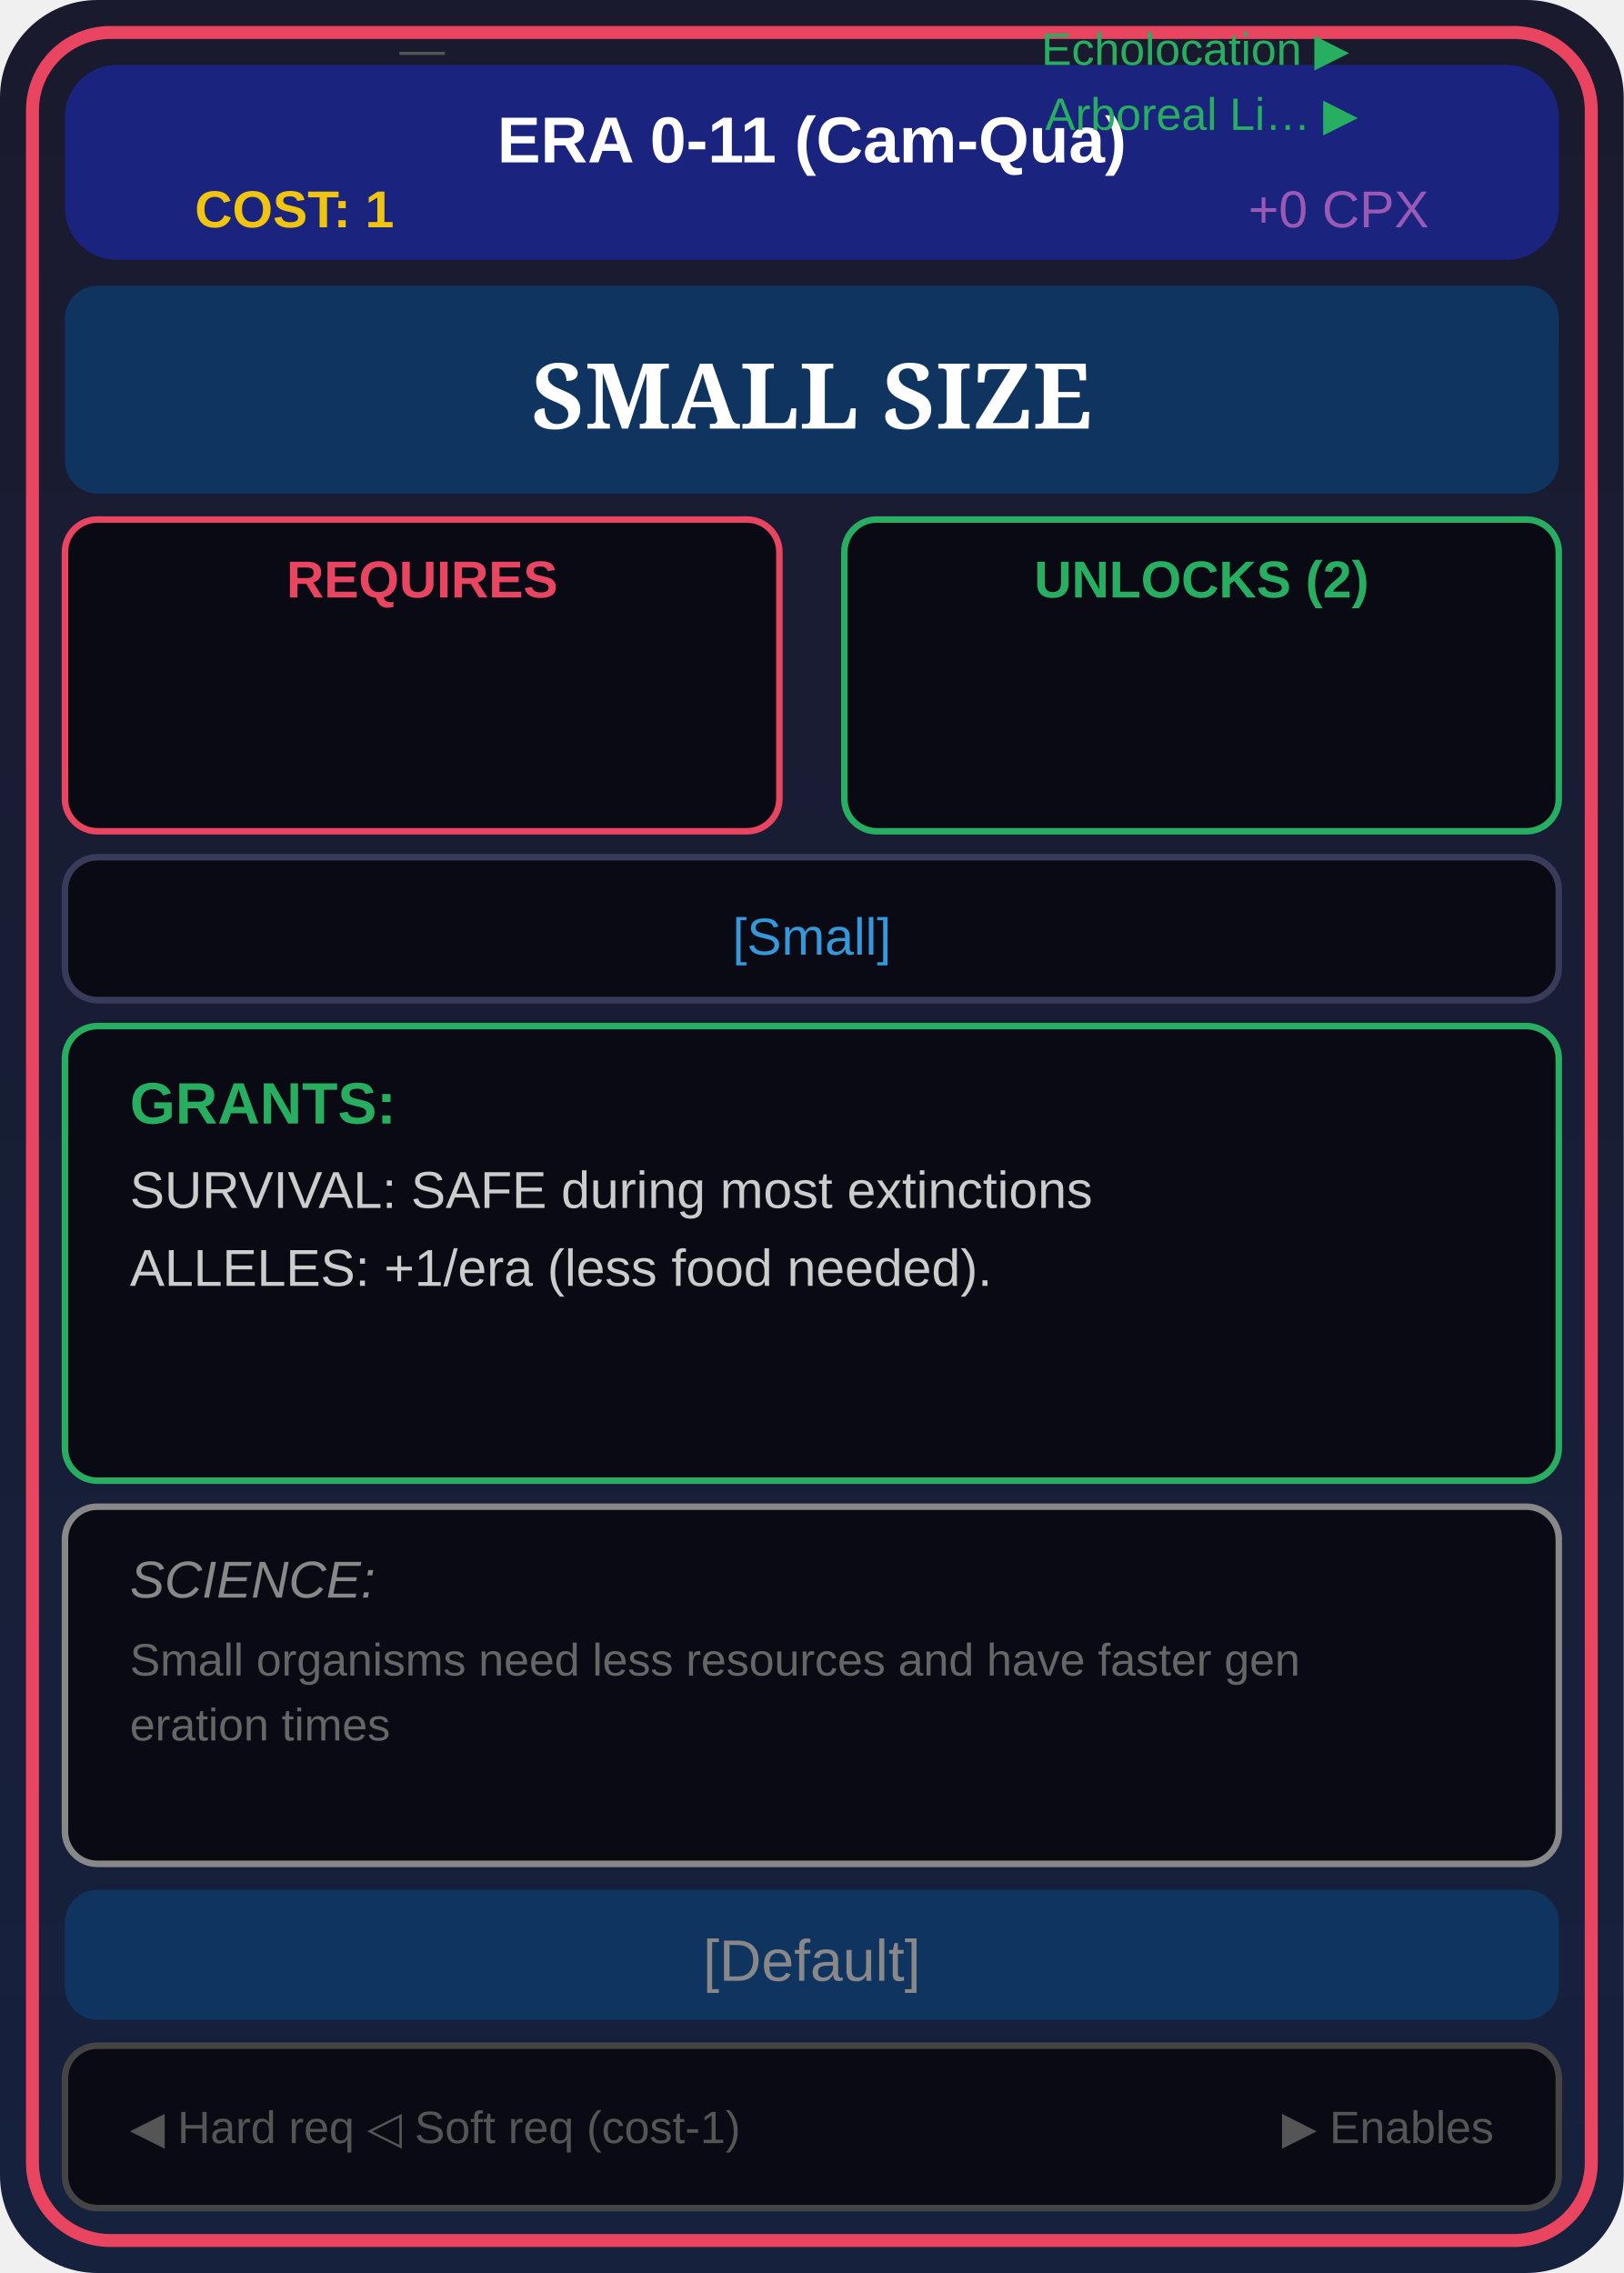
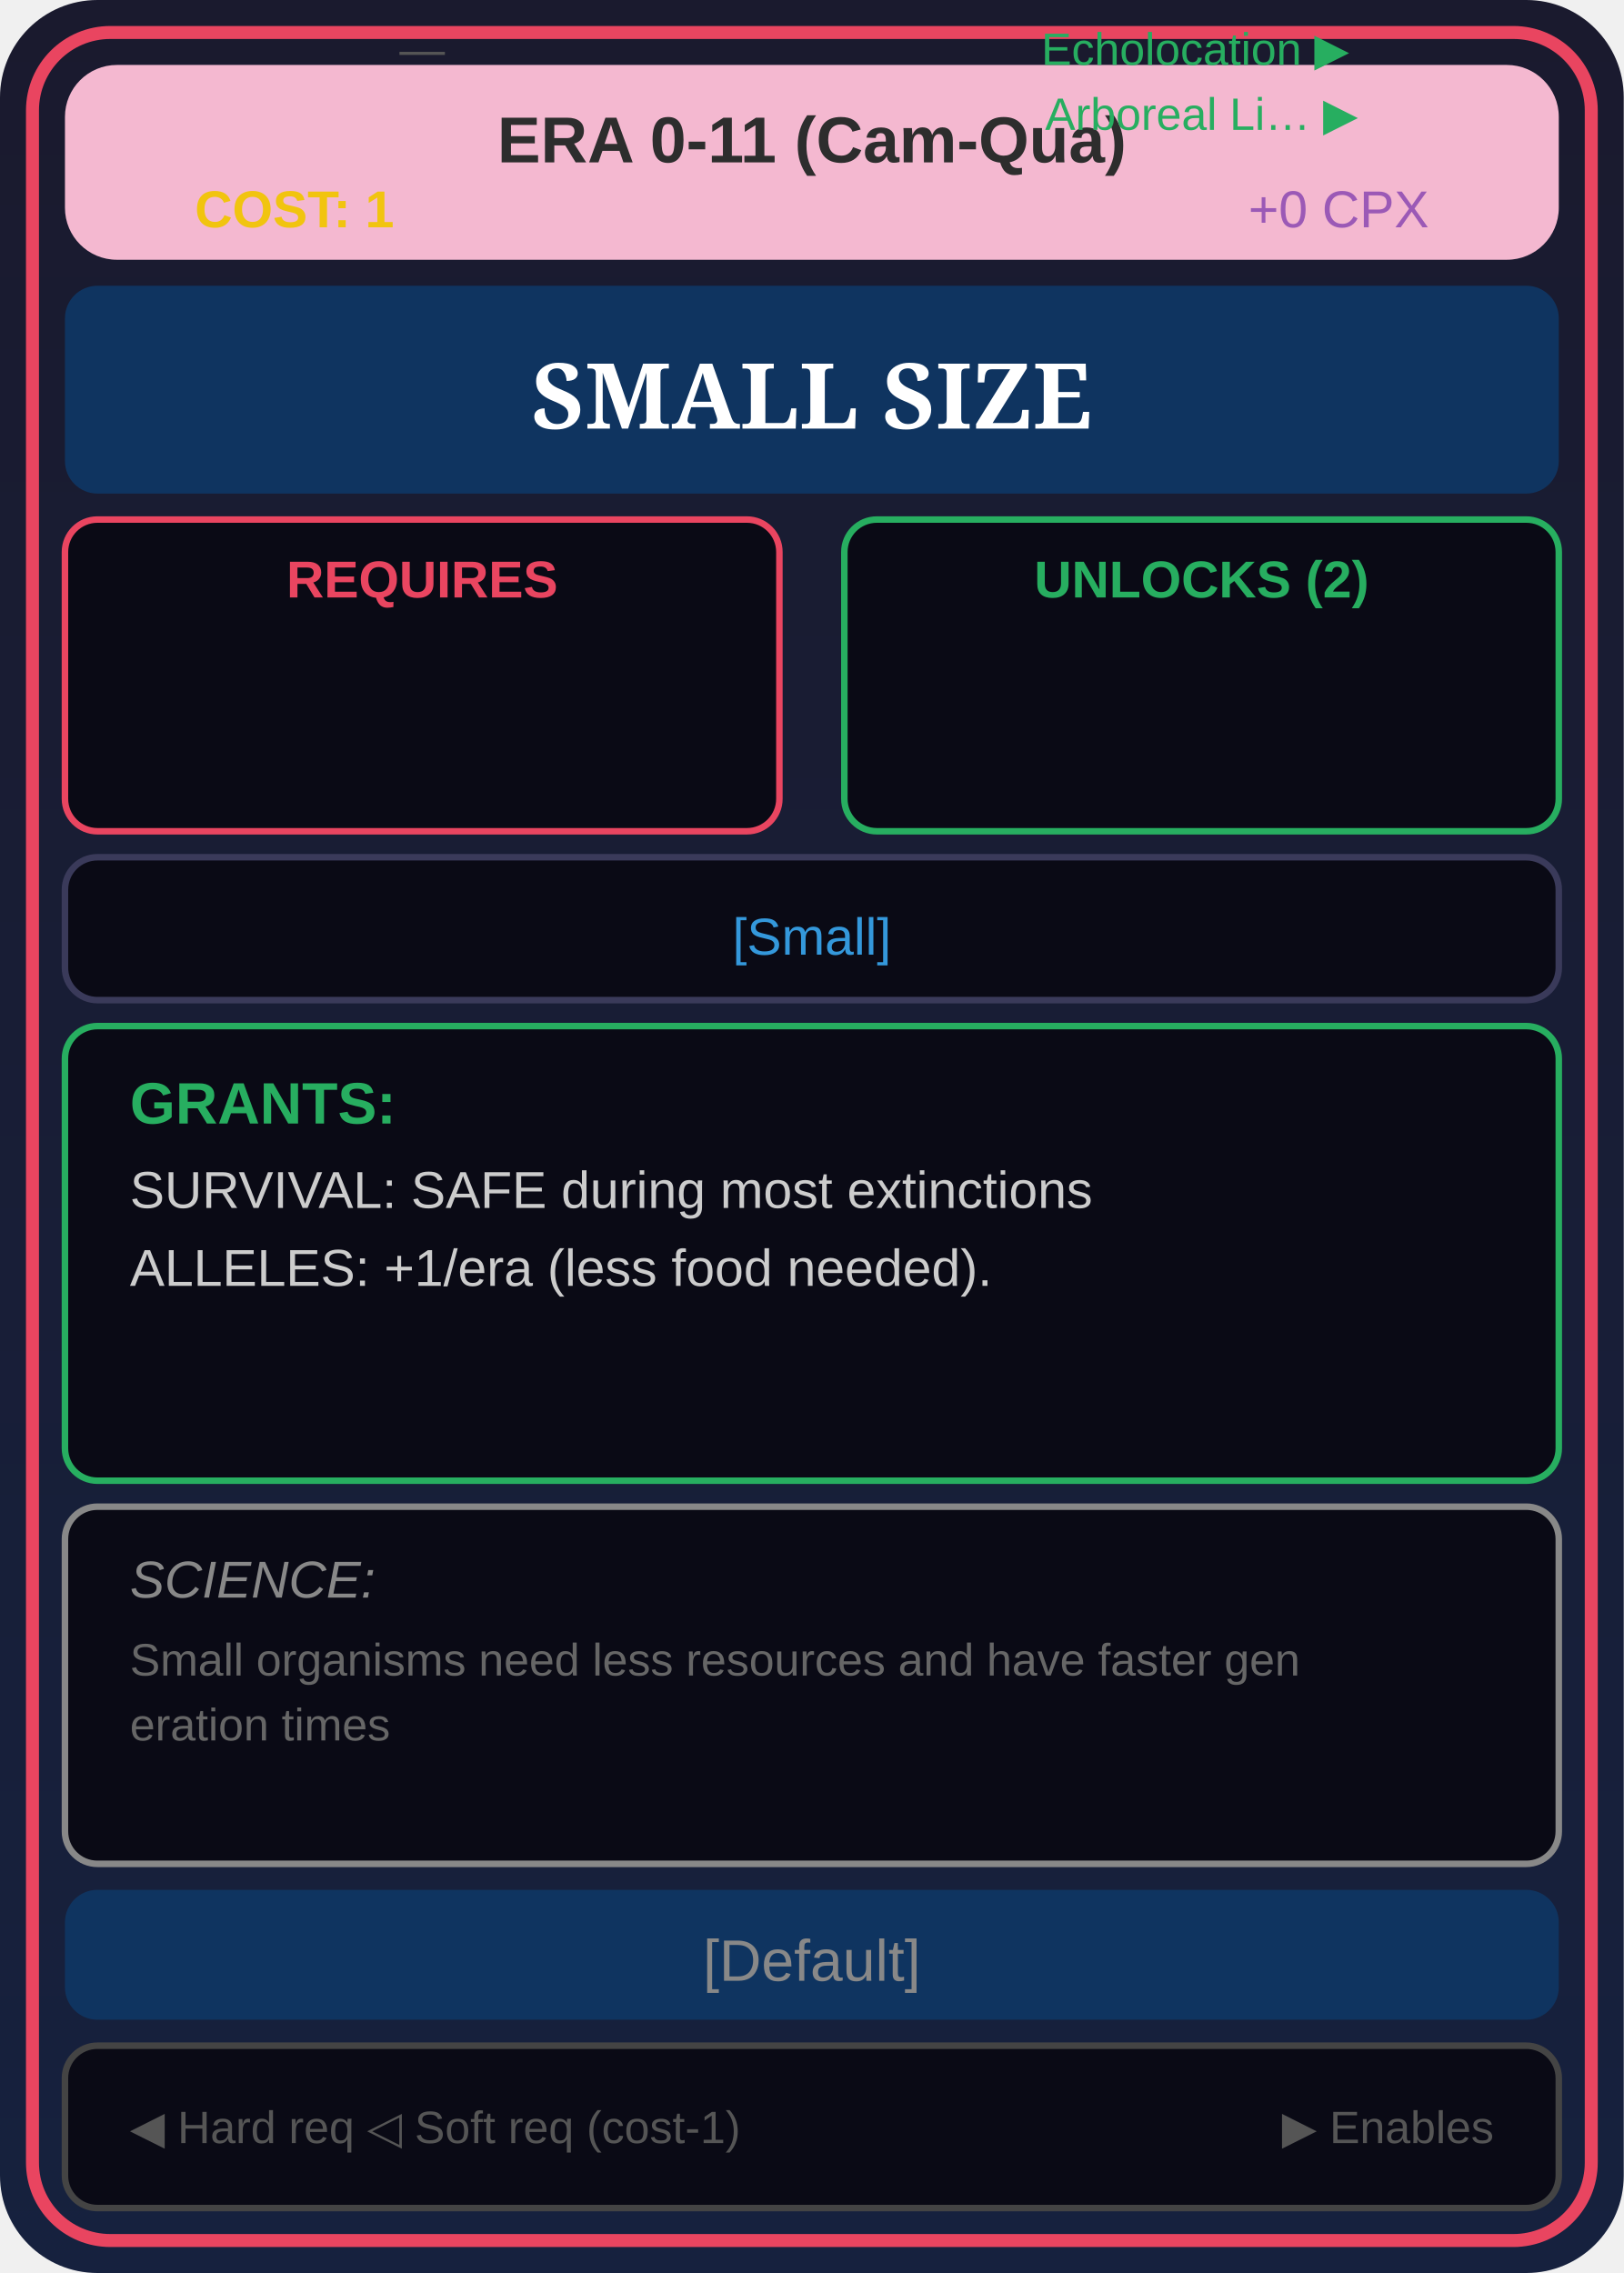
<svg xmlns="http://www.w3.org/2000/svg" viewBox="0 0 250 350" width="250" height="350">
  <defs>
    <linearGradient id="cardBg" x1="0%" y1="0%" x2="0%" y2="100%">
      <stop offset="0%" style="stop-color:#1a1a2e" />
      <stop offset="100%" style="stop-color:#16213e" />
    </linearGradient>
    <linearGradient id="eraGrad" x1="0%" y1="0%" x2="100%" y2="0%">
-       <stop offset="0%" style="stop-color:#1a237e" />
-       <stop offset="100%" style="stop-color:#1a237e" />
+       <stop offset="0%" style="stop-color:#F4B8D0" />
+       <stop offset="100%" style="stop-color:#F4B8D0" />
    </linearGradient>
  </defs>
  <rect width="250" height="350" fill="url(#cardBg)" rx="15" />
  <rect x="5" y="5" width="240" height="340" fill="none" stroke="#e94560" stroke-width="2" rx="12" />
  <rect x="10" y="10" width="230" height="30" fill="url(#eraGrad)" rx="8" />
-   <text x="125" y="25" font-family="Arial" font-size="10" fill="#fff" text-anchor="middle" font-weight="bold">ERA 0-11 (Cam-Qua)</text>
+   <text x="125" y="25" font-family="Arial" font-size="10" fill="#2d2d2d" text-anchor="middle" font-weight="bold">ERA 0-11 (Cam-Qua)</text>
  <text x="30" y="35" font-family="Arial" font-size="8" fill="#f1c40f" font-weight="bold">COST: 1</text>
  <text x="220" y="35" font-family="Arial" font-size="8" fill="#9b59b6" text-anchor="end">+0 CPX</text>
  <rect x="10" y="44" width="230" height="32" fill="#0f3460" rx="5" />
  <text x="125" y="66" font-family="Georgia" font-size="14" fill="#fff" text-anchor="middle" font-weight="bold">SMALL SIZE</text>
  <rect x="10" y="80" width="110" height="48" fill="#0a0a15" stroke="#e94560" rx="5" />
  <text x="65" y="92" font-family="Arial" font-size="8" fill="#e94560" text-anchor="middle" font-weight="bold">REQUIRES</text>
  <text font-family="Arial" font-size="7" text-anchor="middle">
    <tspan x="65" dy="10" fill="#555">—</tspan>
  </text>
  <rect x="130" y="80" width="110" height="48" fill="#0a0a15" stroke="#27ae60" rx="5" />
  <text x="185" y="92" font-family="Arial" font-size="8" fill="#27ae60" text-anchor="middle" font-weight="bold">UNLOCKS (2)</text>
  <text font-family="Arial" font-size="7" text-anchor="middle">
    <tspan x="185" dy="10" fill="#27ae60">Echolocation ▶</tspan>
    <tspan x="185" dy="10" fill="#27ae60">Arboreal Li… ▶</tspan>
  </text>
  <rect x="10" y="132" width="230" height="22" fill="#0a0a15" stroke="#3a3a5a" rx="5" />
  <text x="125" y="147" font-family="Arial" font-size="8" fill="#3498db" text-anchor="middle">[Small]</text>
  <rect x="10" y="158" width="230" height="70" fill="#0a0a15" stroke="#27ae60" rx="5" />
  <text x="20" y="173" font-family="Arial" font-size="9" fill="#27ae60" font-weight="bold">GRANTS:</text>
  <text x="20" y="186" font-family="Arial" font-size="8" fill="#ccc">SURVIVAL: SAFE during most extinctions</text>
  <text x="20" y="198" font-family="Arial" font-size="8" fill="#ccc">ALLELES: +1/era (less food needed).</text>
  <text x="20" y="210" font-family="Arial" font-size="8" fill="#ccc" />
  <rect x="10" y="232" width="230" height="55" fill="#0a0a15" stroke="#888" rx="5" />
  <text x="20" y="246" font-family="Arial" font-size="8" fill="#888" font-style="italic">SCIENCE:</text>
  <text x="20" y="258" font-family="Arial" font-size="7" fill="#666">Small organisms need less resources and have faster gen</text>
  <text x="20" y="268" font-family="Arial" font-size="7" fill="#666">eration times</text>
  <rect x="10" y="291" width="230" height="20" fill="#0f3460" rx="5" />
  <text x="125" y="305" font-family="Arial" font-size="9" fill="#888" text-anchor="middle">[Default]</text>
  <rect x="10" y="315" width="230" height="25" fill="#0a0a15" stroke="#444" rx="5" />
  <text x="20" y="330" font-family="Arial" font-size="7" fill="#555">◀ Hard req  ◁ Soft req (cost-1)</text>
  <text x="230" y="330" font-family="Arial" font-size="7" fill="#555" text-anchor="end">▶ Enables</text>
</svg>
